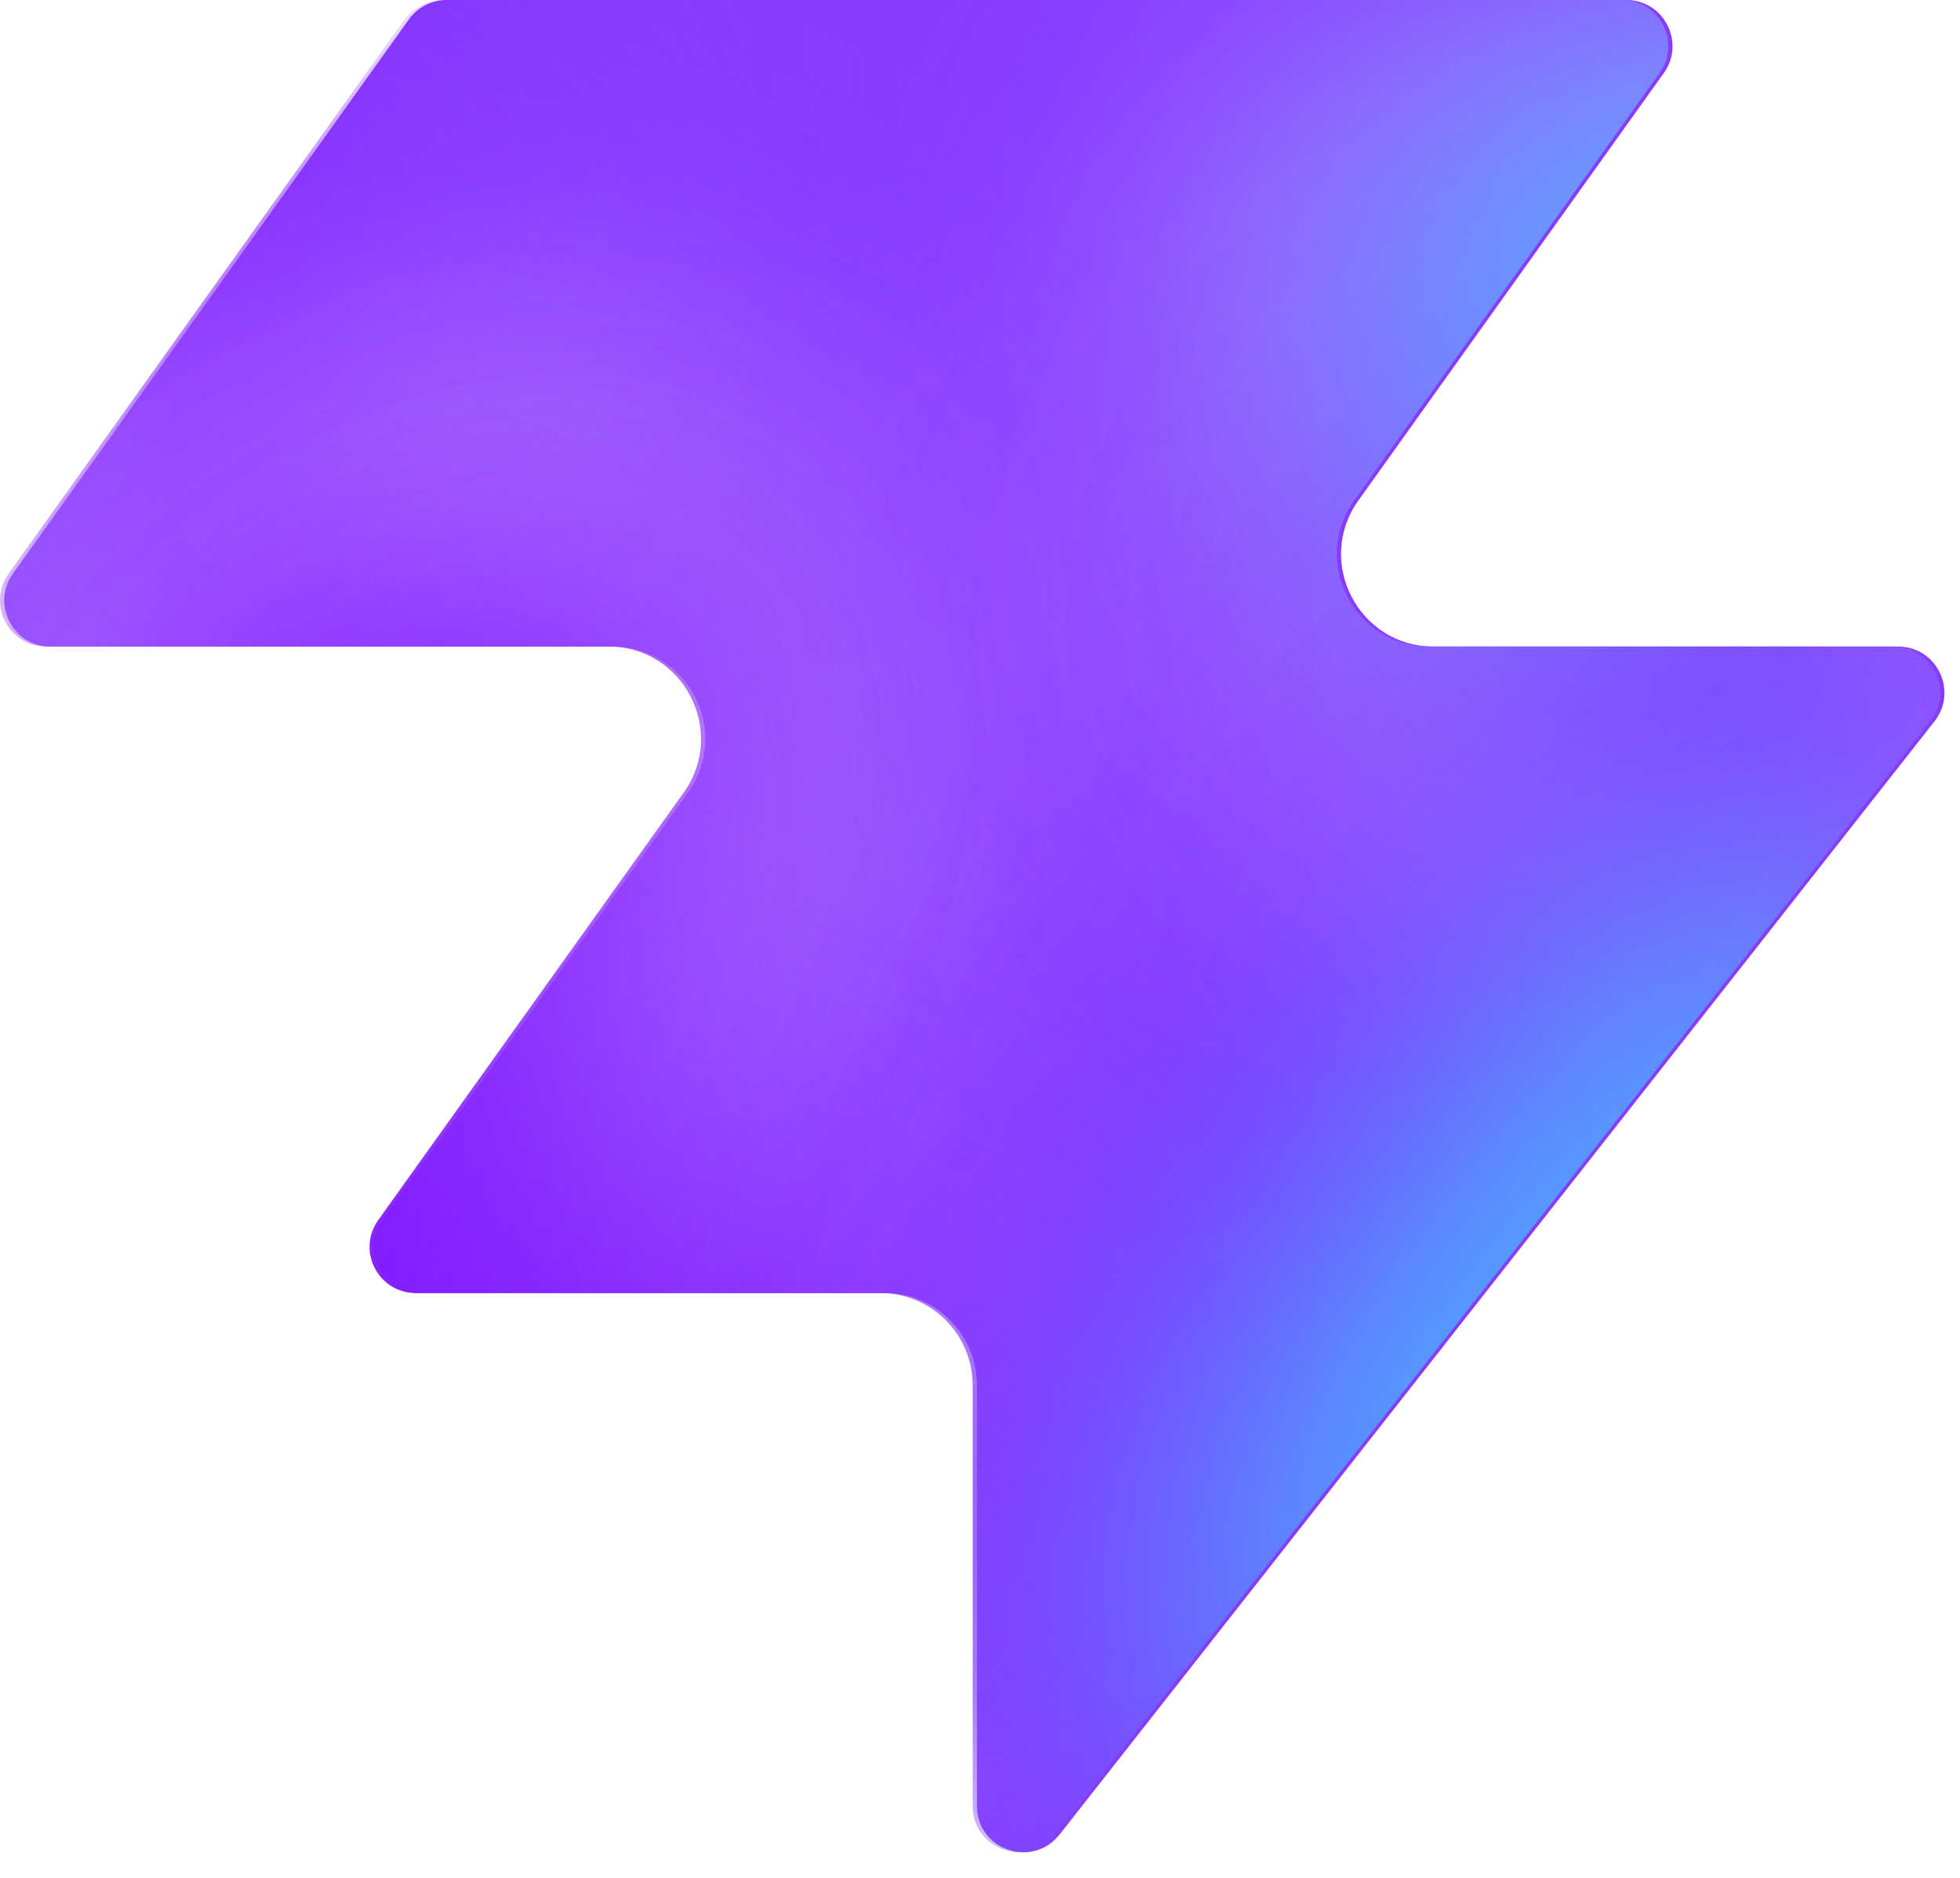
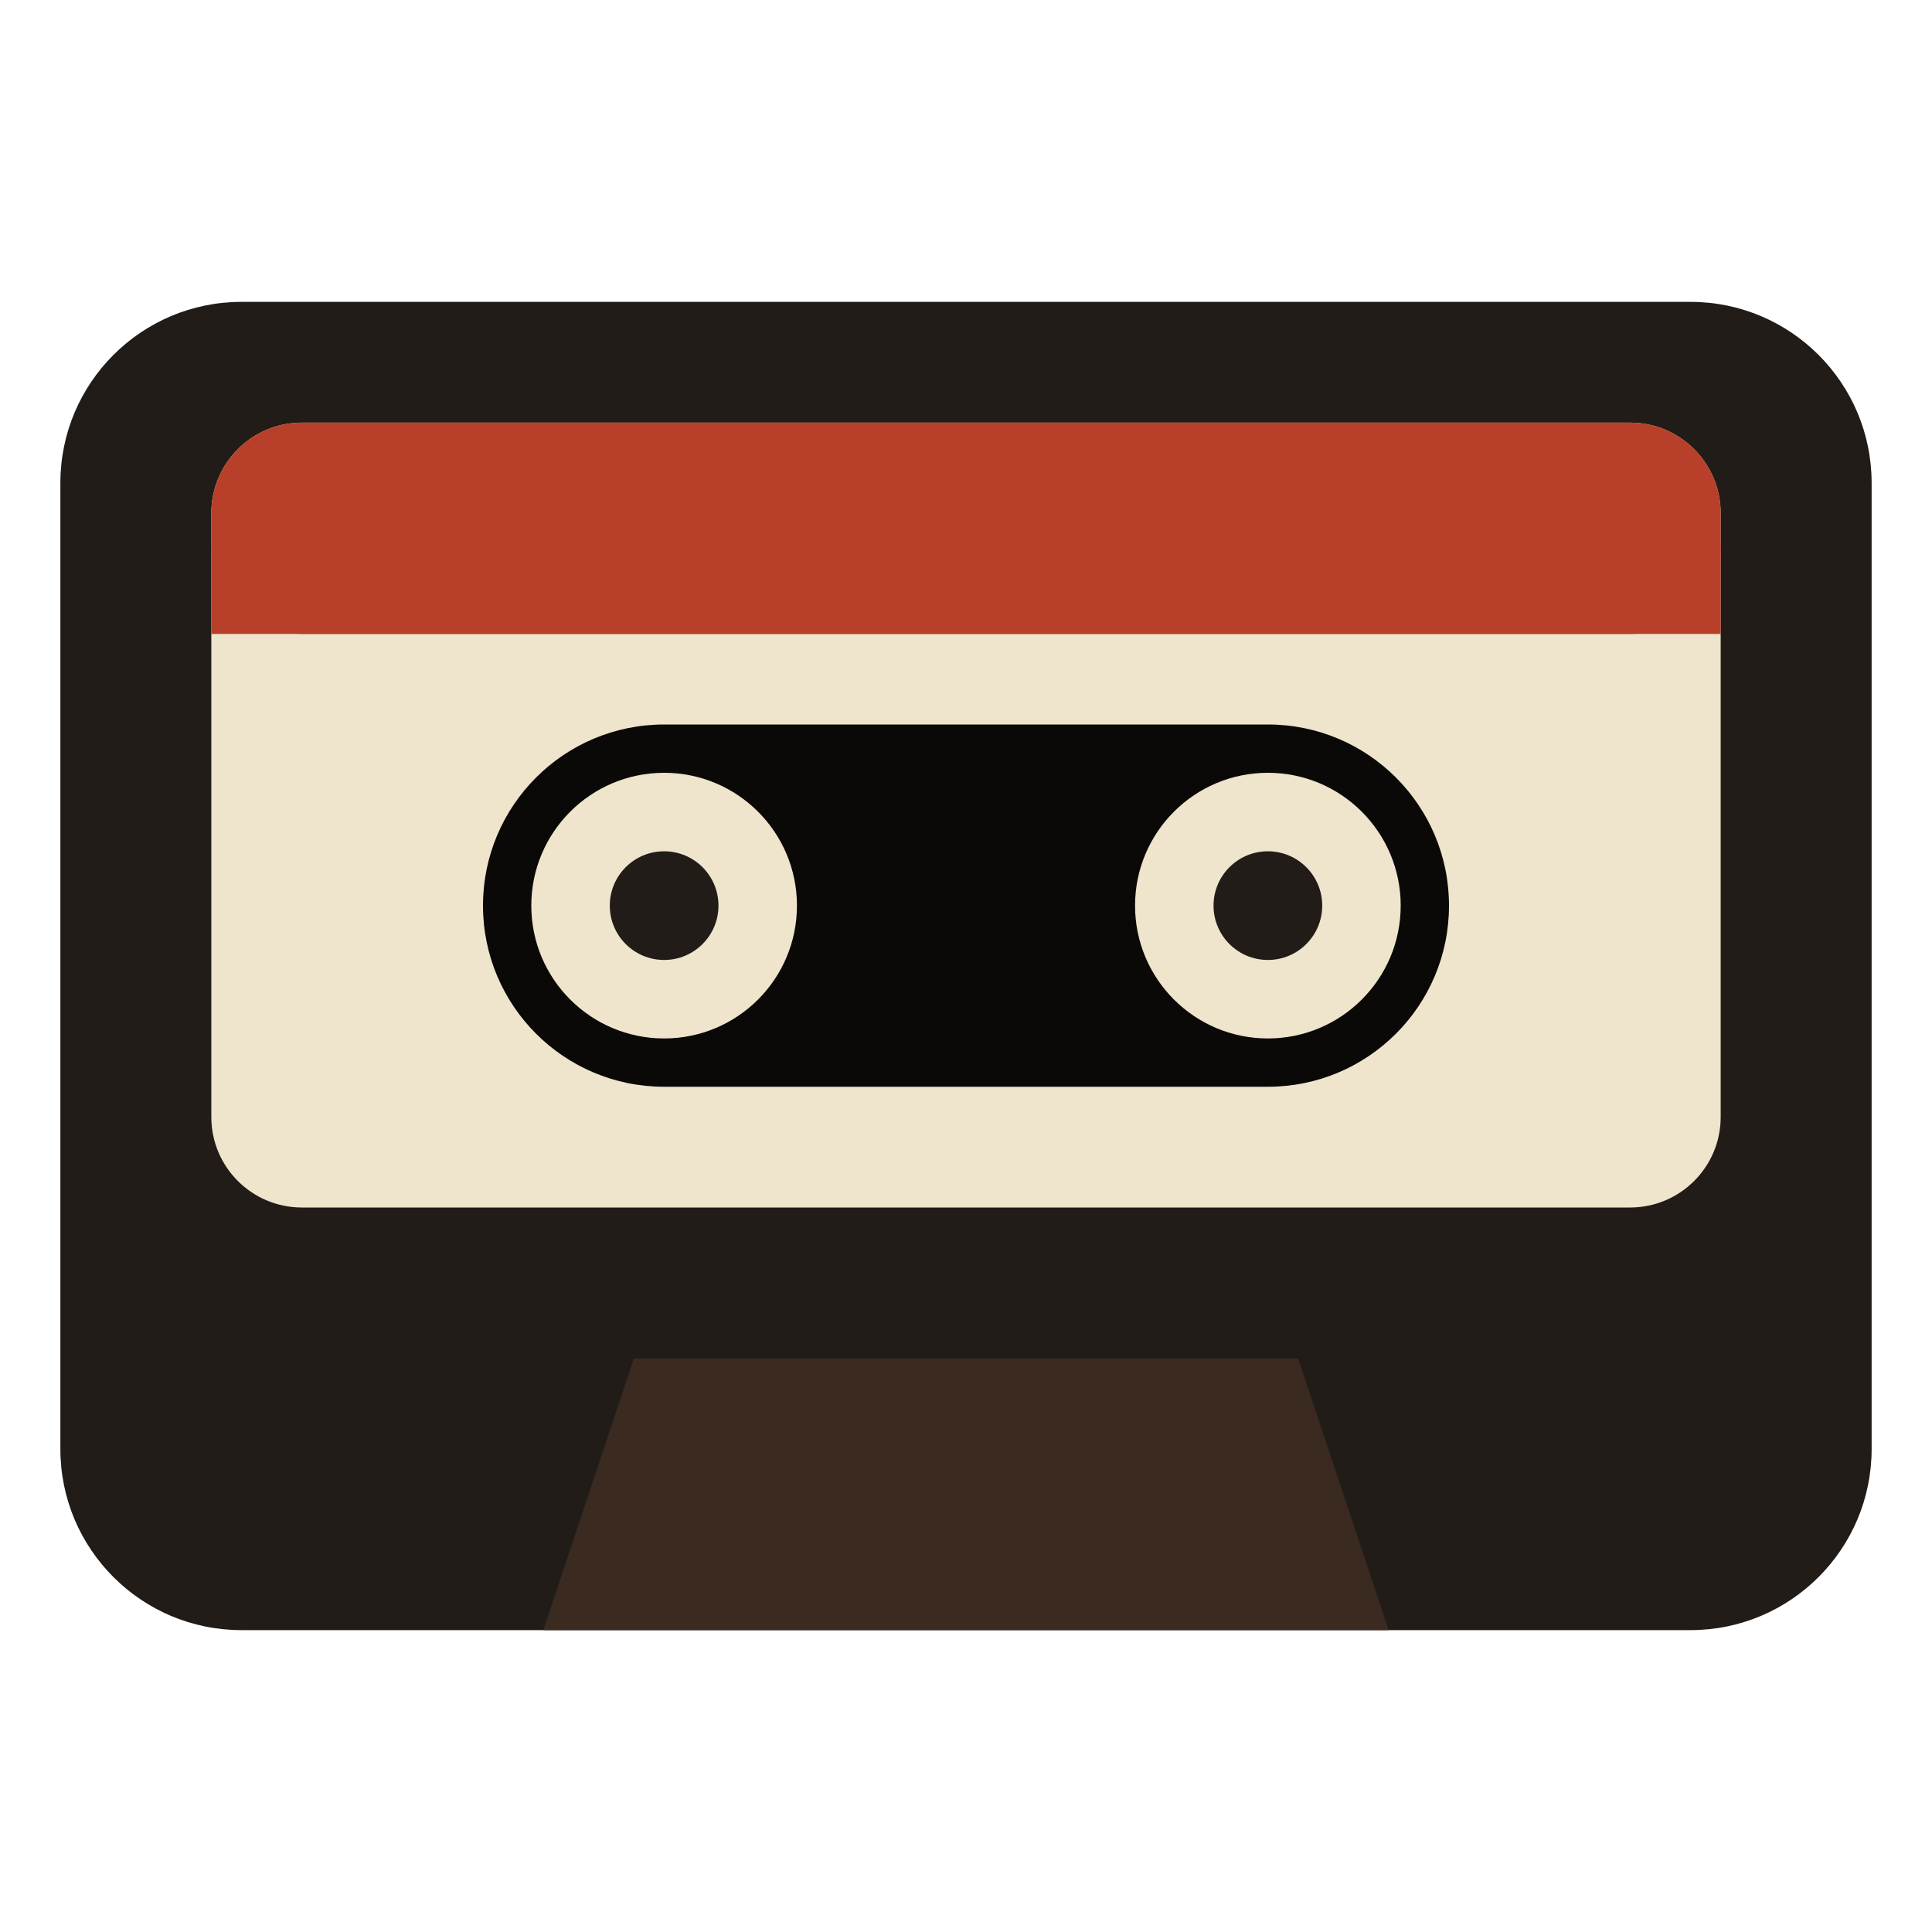
- <svg xmlns="http://www.w3.org/2000/svg" width="48" height="46" fill="none" viewBox="0 0 48 46">
-   <path fill="#863bff" d="M25.946 44.938c-.664.845-2.021.375-2.021-.698V33.937a2.26 2.26 0 0 0-2.262-2.262H10.287c-.92 0-1.456-1.04-.92-1.788l7.48-10.471c1.07-1.497 0-3.578-1.842-3.578H1.237c-.92 0-1.456-1.04-.92-1.788L10.013.474c.214-.297.556-.474.92-.474h28.894c.92 0 1.456 1.04.92 1.788l-7.48 10.471c-1.07 1.498 0 3.579 1.842 3.579h11.377c.943 0 1.473 1.088.89 1.83L25.947 44.94z" style="fill:#863bff;fill:color(display-p3 .525 .23 1);fill-opacity:1" />
-   <mask id="a" width="48" height="46" x="0" y="0" maskUnits="userSpaceOnUse" style="mask-type:alpha">
-     <path fill="#000" d="M25.842 44.938c-.664.844-2.021.375-2.021-.698V33.937a2.26 2.26 0 0 0-2.262-2.262H10.183c-.92 0-1.456-1.04-.92-1.788l7.48-10.471c1.07-1.498 0-3.579-1.842-3.579H1.133c-.92 0-1.456-1.04-.92-1.787L9.91.473c.214-.297.556-.474.92-.474h28.894c.92 0 1.456 1.04.92 1.788l-7.48 10.471c-1.07 1.498 0 3.578 1.842 3.578h11.377c.943 0 1.473 1.088.89 1.832L25.843 44.94z" style="fill:#000;fill-opacity:1" />
-   </mask>
-   <g mask="url(#a)">
-     <g filter="url(#b)">
-       <ellipse cx="5.508" cy="14.704" fill="#ede6ff" rx="5.508" ry="14.704" style="fill:#ede6ff;fill:color(display-p3 .927 .903 1);fill-opacity:1" transform="matrix(.00324 1 1 -.00324 -4.47 31.516)" />
-     </g>
-     <g filter="url(#c)">
-       <ellipse cx="10.399" cy="29.851" fill="#ede6ff" rx="10.399" ry="29.851" style="fill:#ede6ff;fill:color(display-p3 .927 .903 1);fill-opacity:1" transform="matrix(.00324 1 1 -.00324 -39.328 7.883)" />
-     </g>
-     <g filter="url(#d)">
-       <ellipse cx="5.508" cy="30.487" fill="#7e14ff" rx="5.508" ry="30.487" style="fill:#7e14ff;fill:color(display-p3 .492 .077 1);fill-opacity:1" transform="rotate(89.814 -25.913 -14.639)scale(1 -1)" />
-     </g>
-     <g filter="url(#e)">
-       <ellipse cx="5.508" cy="30.599" fill="#7e14ff" rx="5.508" ry="30.599" style="fill:#7e14ff;fill:color(display-p3 .492 .077 1);fill-opacity:1" transform="rotate(89.814 -32.644 -3.334)scale(1 -1)" />
-     </g>
-     <g filter="url(#f)">
-       <ellipse cx="5.508" cy="30.599" fill="#7e14ff" rx="5.508" ry="30.599" style="fill:#7e14ff;fill:color(display-p3 .492 .077 1);fill-opacity:1" transform="matrix(.00324 1 1 -.00324 -34.34 30.47)" />
-     </g>
-     <g filter="url(#g)">
-       <ellipse cx="14.072" cy="22.078" fill="#ede6ff" rx="14.072" ry="22.078" style="fill:#ede6ff;fill:color(display-p3 .927 .903 1);fill-opacity:1" transform="rotate(93.35 24.506 48.493)scale(-1 1)" />
-     </g>
-     <g filter="url(#h)">
-       <ellipse cx="3.47" cy="21.501" fill="#7e14ff" rx="3.47" ry="21.501" style="fill:#7e14ff;fill:color(display-p3 .492 .077 1);fill-opacity:1" transform="rotate(89.009 28.708 47.59)scale(-1 1)" />
-     </g>
-     <g filter="url(#i)">
-       <ellipse cx="3.47" cy="21.501" fill="#7e14ff" rx="3.47" ry="21.501" style="fill:#7e14ff;fill:color(display-p3 .492 .077 1);fill-opacity:1" transform="rotate(89.009 28.708 47.59)scale(-1 1)" />
-     </g>
-     <g filter="url(#j)">
-       <ellipse cx=".387" cy="8.972" fill="#7e14ff" rx="4.407" ry="29.108" style="fill:#7e14ff;fill:color(display-p3 .492 .077 1);fill-opacity:1" transform="rotate(39.51 .387 8.972)" />
-     </g>
-     <g filter="url(#k)">
-       <ellipse cx="47.523" cy="-6.092" fill="#7e14ff" rx="4.407" ry="29.108" style="fill:#7e14ff;fill:color(display-p3 .492 .077 1);fill-opacity:1" transform="rotate(37.892 47.523 -6.092)" />
-     </g>
-     <g filter="url(#l)">
-       <ellipse cx="41.412" cy="6.333" fill="#47bfff" rx="5.971" ry="9.665" style="fill:#47bfff;fill:color(display-p3 .28 .748 1);fill-opacity:1" transform="rotate(37.892 41.412 6.333)" />
-     </g>
-     <g filter="url(#m)">
-       <ellipse cx="-1.879" cy="38.332" fill="#7e14ff" rx="4.407" ry="29.108" style="fill:#7e14ff;fill:color(display-p3 .492 .077 1);fill-opacity:1" transform="rotate(37.892 -1.88 38.332)" />
-     </g>
-     <g filter="url(#n)">
-       <ellipse cx="-1.879" cy="38.332" fill="#7e14ff" rx="4.407" ry="29.108" style="fill:#7e14ff;fill:color(display-p3 .492 .077 1);fill-opacity:1" transform="rotate(37.892 -1.88 38.332)" />
-     </g>
-     <g filter="url(#o)">
-       <ellipse cx="35.651" cy="29.907" fill="#7e14ff" rx="4.407" ry="29.108" style="fill:#7e14ff;fill:color(display-p3 .492 .077 1);fill-opacity:1" transform="rotate(37.892 35.651 29.907)" />
-     </g>
-     <g filter="url(#p)">
-       <ellipse cx="38.418" cy="32.4" fill="#47bfff" rx="5.971" ry="15.297" style="fill:#47bfff;fill:color(display-p3 .28 .748 1);fill-opacity:1" transform="rotate(37.892 38.418 32.4)" />
-     </g>
-   </g>
-   <defs>
-     <filter id="b" width="60.045" height="41.654" x="-19.77" y="16.149" color-interpolation-filters="sRGB" filterUnits="userSpaceOnUse">
-       <feFlood flood-opacity="0" result="BackgroundImageFix" />
-       <feBlend in="SourceGraphic" in2="BackgroundImageFix" result="shape" />
-       <feGaussianBlur result="effect1_foregroundBlur_2002_17158" stdDeviation="7.659" />
-     </filter>
-     <filter id="c" width="90.34" height="51.437" x="-54.613" y="-7.533" color-interpolation-filters="sRGB" filterUnits="userSpaceOnUse">
-       <feFlood flood-opacity="0" result="BackgroundImageFix" />
-       <feBlend in="SourceGraphic" in2="BackgroundImageFix" result="shape" />
-       <feGaussianBlur result="effect1_foregroundBlur_2002_17158" stdDeviation="7.659" />
-     </filter>
-     <filter id="d" width="79.355" height="29.4" x="-49.64" y="2.03" color-interpolation-filters="sRGB" filterUnits="userSpaceOnUse">
-       <feFlood flood-opacity="0" result="BackgroundImageFix" />
-       <feBlend in="SourceGraphic" in2="BackgroundImageFix" result="shape" />
-       <feGaussianBlur result="effect1_foregroundBlur_2002_17158" stdDeviation="4.596" />
-     </filter>
-     <filter id="e" width="79.579" height="29.4" x="-45.045" y="20.029" color-interpolation-filters="sRGB" filterUnits="userSpaceOnUse">
-       <feFlood flood-opacity="0" result="BackgroundImageFix" />
-       <feBlend in="SourceGraphic" in2="BackgroundImageFix" result="shape" />
-       <feGaussianBlur result="effect1_foregroundBlur_2002_17158" stdDeviation="4.596" />
-     </filter>
-     <filter id="f" width="79.579" height="29.4" x="-43.513" y="21.178" color-interpolation-filters="sRGB" filterUnits="userSpaceOnUse">
-       <feFlood flood-opacity="0" result="BackgroundImageFix" />
-       <feBlend in="SourceGraphic" in2="BackgroundImageFix" result="shape" />
-       <feGaussianBlur result="effect1_foregroundBlur_2002_17158" stdDeviation="4.596" />
-     </filter>
-     <filter id="g" width="74.749" height="58.852" x="15.756" y="-17.901" color-interpolation-filters="sRGB" filterUnits="userSpaceOnUse">
-       <feFlood flood-opacity="0" result="BackgroundImageFix" />
-       <feBlend in="SourceGraphic" in2="BackgroundImageFix" result="shape" />
-       <feGaussianBlur result="effect1_foregroundBlur_2002_17158" stdDeviation="7.659" />
-     </filter>
-     <filter id="h" width="61.377" height="25.362" x="23.548" y="2.284" color-interpolation-filters="sRGB" filterUnits="userSpaceOnUse">
-       <feFlood flood-opacity="0" result="BackgroundImageFix" />
-       <feBlend in="SourceGraphic" in2="BackgroundImageFix" result="shape" />
-       <feGaussianBlur result="effect1_foregroundBlur_2002_17158" stdDeviation="4.596" />
-     </filter>
-     <filter id="i" width="61.377" height="25.362" x="23.548" y="2.284" color-interpolation-filters="sRGB" filterUnits="userSpaceOnUse">
-       <feFlood flood-opacity="0" result="BackgroundImageFix" />
-       <feBlend in="SourceGraphic" in2="BackgroundImageFix" result="shape" />
-       <feGaussianBlur result="effect1_foregroundBlur_2002_17158" stdDeviation="4.596" />
-     </filter>
-     <filter id="j" width="56.045" height="63.649" x="-27.636" y="-22.853" color-interpolation-filters="sRGB" filterUnits="userSpaceOnUse">
-       <feFlood flood-opacity="0" result="BackgroundImageFix" />
-       <feBlend in="SourceGraphic" in2="BackgroundImageFix" result="shape" />
-       <feGaussianBlur result="effect1_foregroundBlur_2002_17158" stdDeviation="4.596" />
-     </filter>
-     <filter id="k" width="54.814" height="64.646" x="20.116" y="-38.415" color-interpolation-filters="sRGB" filterUnits="userSpaceOnUse">
-       <feFlood flood-opacity="0" result="BackgroundImageFix" />
-       <feBlend in="SourceGraphic" in2="BackgroundImageFix" result="shape" />
-       <feGaussianBlur result="effect1_foregroundBlur_2002_17158" stdDeviation="4.596" />
-     </filter>
-     <filter id="l" width="33.541" height="35.313" x="24.641" y="-11.323" color-interpolation-filters="sRGB" filterUnits="userSpaceOnUse">
-       <feFlood flood-opacity="0" result="BackgroundImageFix" />
-       <feBlend in="SourceGraphic" in2="BackgroundImageFix" result="shape" />
-       <feGaussianBlur result="effect1_foregroundBlur_2002_17158" stdDeviation="4.596" />
-     </filter>
-     <filter id="m" width="54.814" height="64.646" x="-29.286" y="6.009" color-interpolation-filters="sRGB" filterUnits="userSpaceOnUse">
-       <feFlood flood-opacity="0" result="BackgroundImageFix" />
-       <feBlend in="SourceGraphic" in2="BackgroundImageFix" result="shape" />
-       <feGaussianBlur result="effect1_foregroundBlur_2002_17158" stdDeviation="4.596" />
-     </filter>
-     <filter id="n" width="54.814" height="64.646" x="-29.286" y="6.009" color-interpolation-filters="sRGB" filterUnits="userSpaceOnUse">
-       <feFlood flood-opacity="0" result="BackgroundImageFix" />
-       <feBlend in="SourceGraphic" in2="BackgroundImageFix" result="shape" />
-       <feGaussianBlur result="effect1_foregroundBlur_2002_17158" stdDeviation="4.596" />
-     </filter>
-     <filter id="o" width="54.814" height="64.646" x="8.244" y="-2.416" color-interpolation-filters="sRGB" filterUnits="userSpaceOnUse">
-       <feFlood flood-opacity="0" result="BackgroundImageFix" />
-       <feBlend in="SourceGraphic" in2="BackgroundImageFix" result="shape" />
-       <feGaussianBlur result="effect1_foregroundBlur_2002_17158" stdDeviation="4.596" />
-     </filter>
-     <filter id="p" width="39.409" height="43.623" x="18.713" y="10.588" color-interpolation-filters="sRGB" filterUnits="userSpaceOnUse">
-       <feFlood flood-opacity="0" result="BackgroundImageFix" />
-       <feBlend in="SourceGraphic" in2="BackgroundImageFix" result="shape" />
-       <feGaussianBlur result="effect1_foregroundBlur_2002_17158" stdDeviation="4.596" />
-     </filter>
-   </defs>
+ <svg xmlns="http://www.w3.org/2000/svg" viewBox="0 0 32 32">
+   <rect x="1" y="5" width="30" height="22" rx="3" fill="#211c18" />
+   <rect x="3.5" y="7" width="25" height="13" rx="1.5" fill="#efe4cc" />
+   <rect x="3.5" y="7" width="25" height="3.5" rx="1.5" fill="#b8402a" />
+   <rect x="3.5" y="9" width="25" height="1.5" fill="#b8402a" />
+   <rect x="8" y="12" width="16" height="6" rx="3" fill="#0b0908" />
+   <circle cx="11" cy="15" r="2.2" fill="#efe4cc" />
+   <circle cx="21" cy="15" r="2.2" fill="#efe4cc" />
+   <circle cx="11" cy="15" r="0.9" fill="#211c18" />
+   <circle cx="21" cy="15" r="0.9" fill="#211c18" />
+   <path d="M9 27 L10.5 22.5 H21.5 L23 27 Z" fill="#3a2a20" />
</svg>
